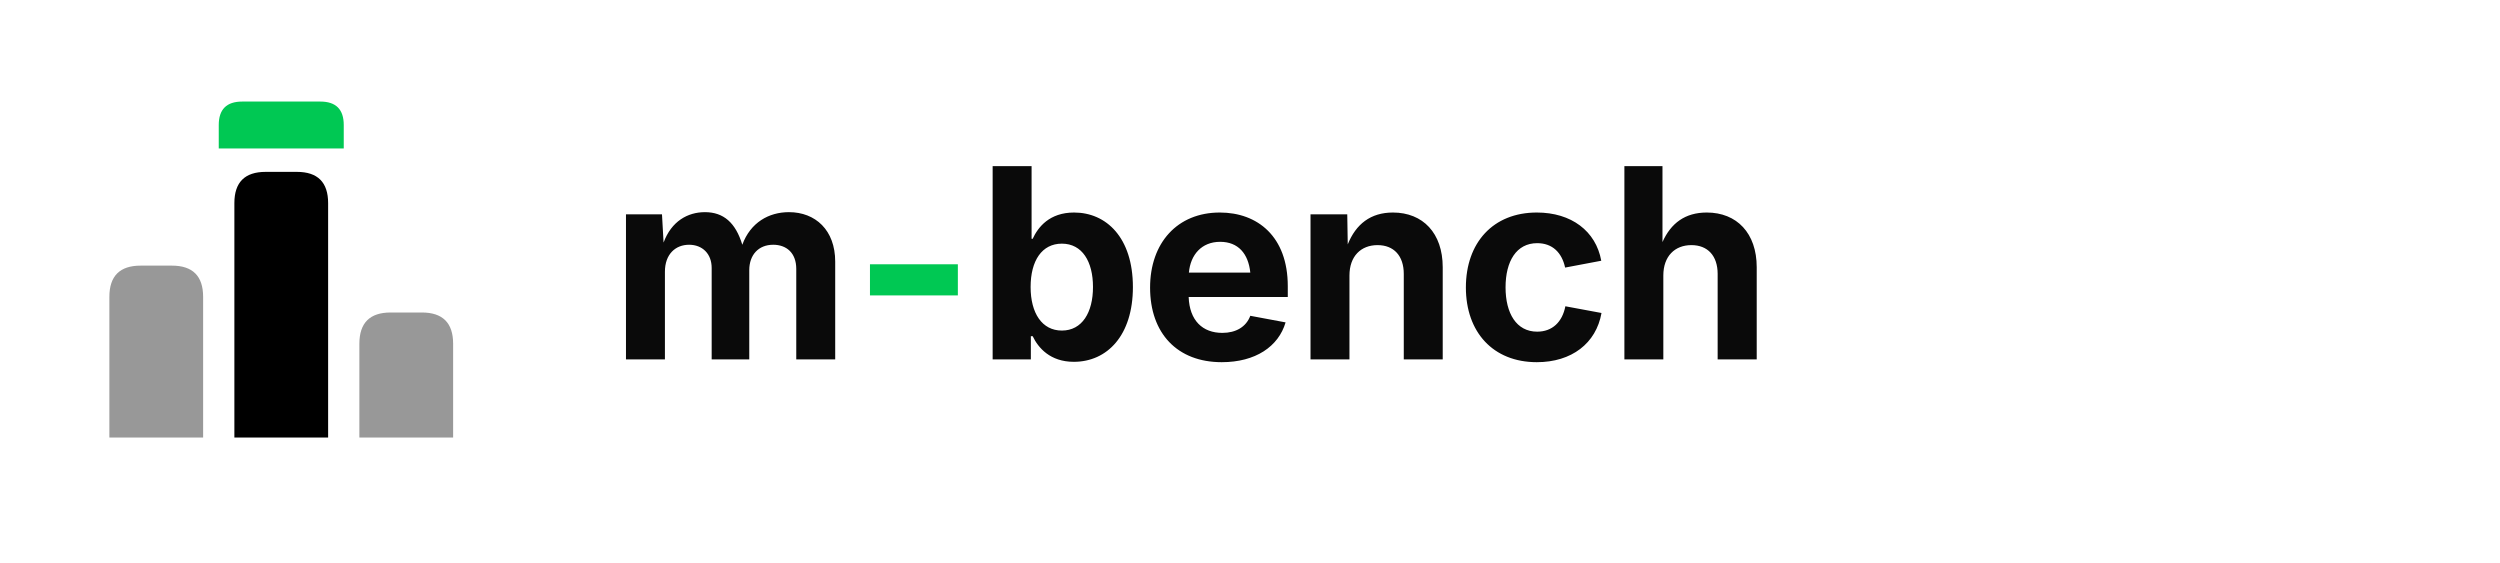
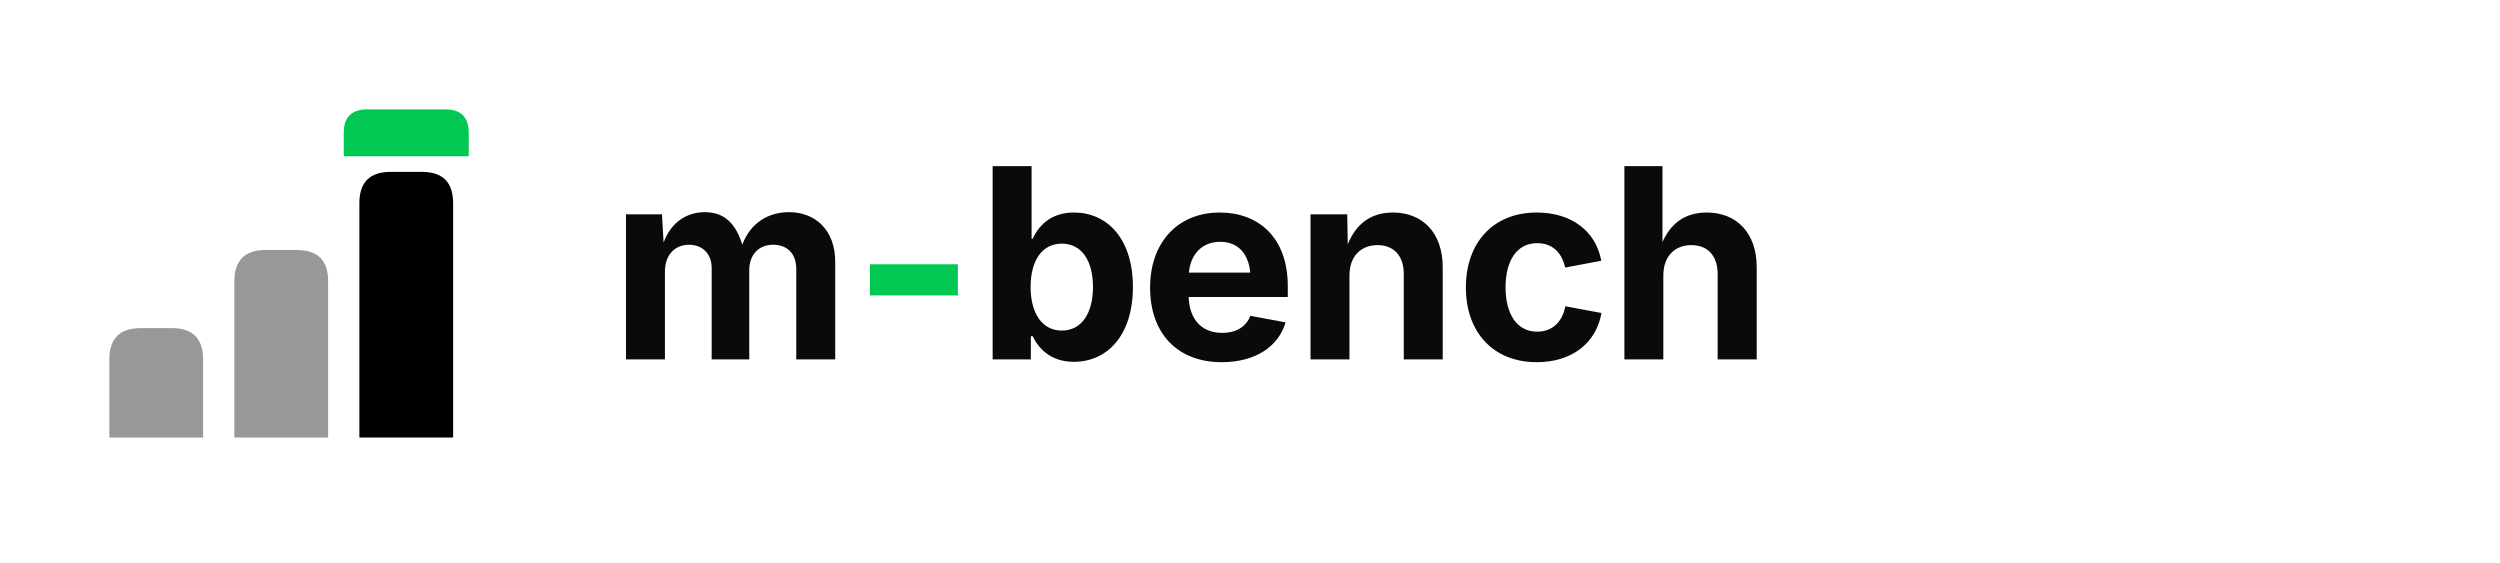
<svg xmlns="http://www.w3.org/2000/svg" viewBox="0 0 320 72" role="img" aria-label="m-bench black">
  <g transform="translate(4,4)">
-     <path d="M10,52 V34 Q10,30 14,30 H18 Q22,30 22,34 V52 Z" fill="#1A1A1A" opacity="0.45" />
-     <path d="M42,52 V40 Q42,36 46,36 H50 Q54,36 54,40 V52 Z" fill="#1A1A1A" opacity="0.45" />
-     <path d="M26,52 V22 Q26,18 30,18 H34 Q38,18 38,22 V52 Z" fill="#000000" />
-     <path d="M24,15 V12 Q24,9 27,9 H37 Q40,9 40,12 V15 Z" fill="#00C853" />
+     <path d="M10,52 V42 Q10,38 14,38 H18 Q22,38 22,42 V52 Z" fill="#1A1A1A" opacity="0.45" />
+     <path d="M26,52 V32 Q26,28 30,28 H34 Q38,28 38,32 V52 Z" fill="#1A1A1A" opacity="0.45" />
+     <path d="M42,52 V22 Q42,18 46,18 H50 Q54,18 54,22 V52 Z" fill="#000000" />
+     <path d="M40,16 V13 Q40,10 43,10 H53 Q56,10 56,13 V16 Z" fill="#00C853" />
  </g>
  <text x="78" y="46" font-family="Inter, system-ui, sans-serif" font-weight="700" font-size="34" letter-spacing="-0.5" fill="#0A0A0A">m<tspan fill="#00C853">-</tspan>bench</text>
</svg>
